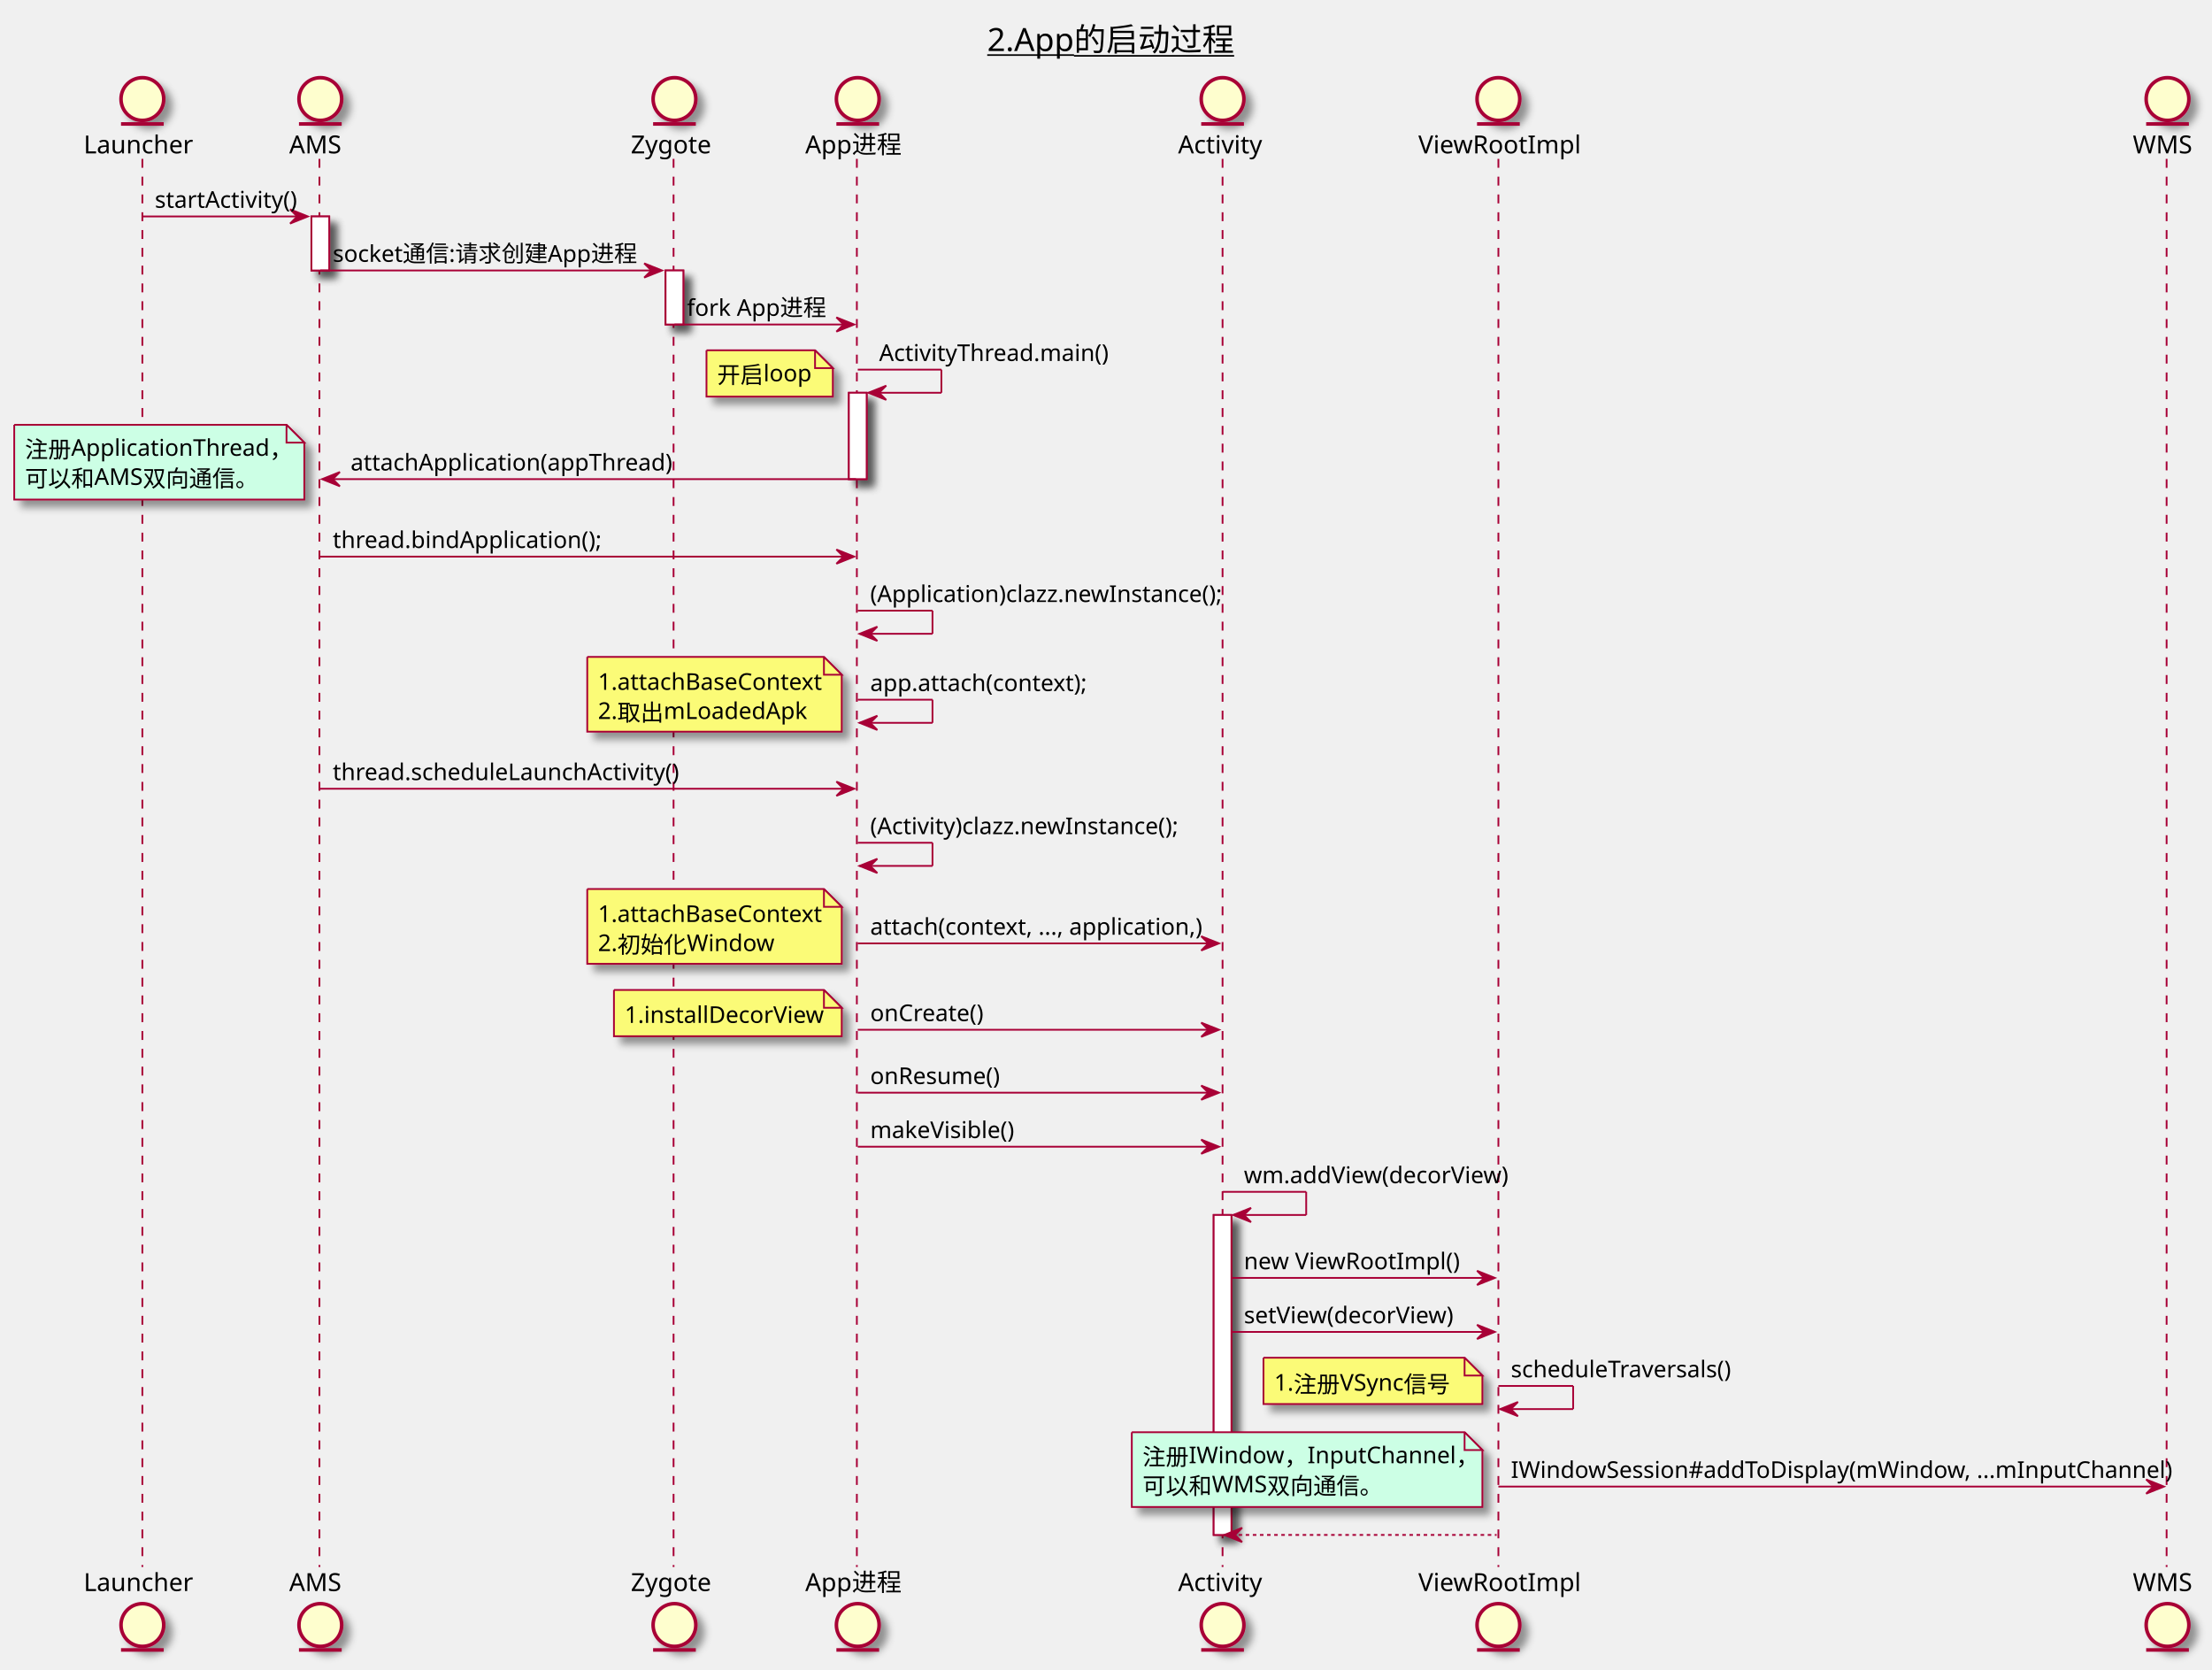
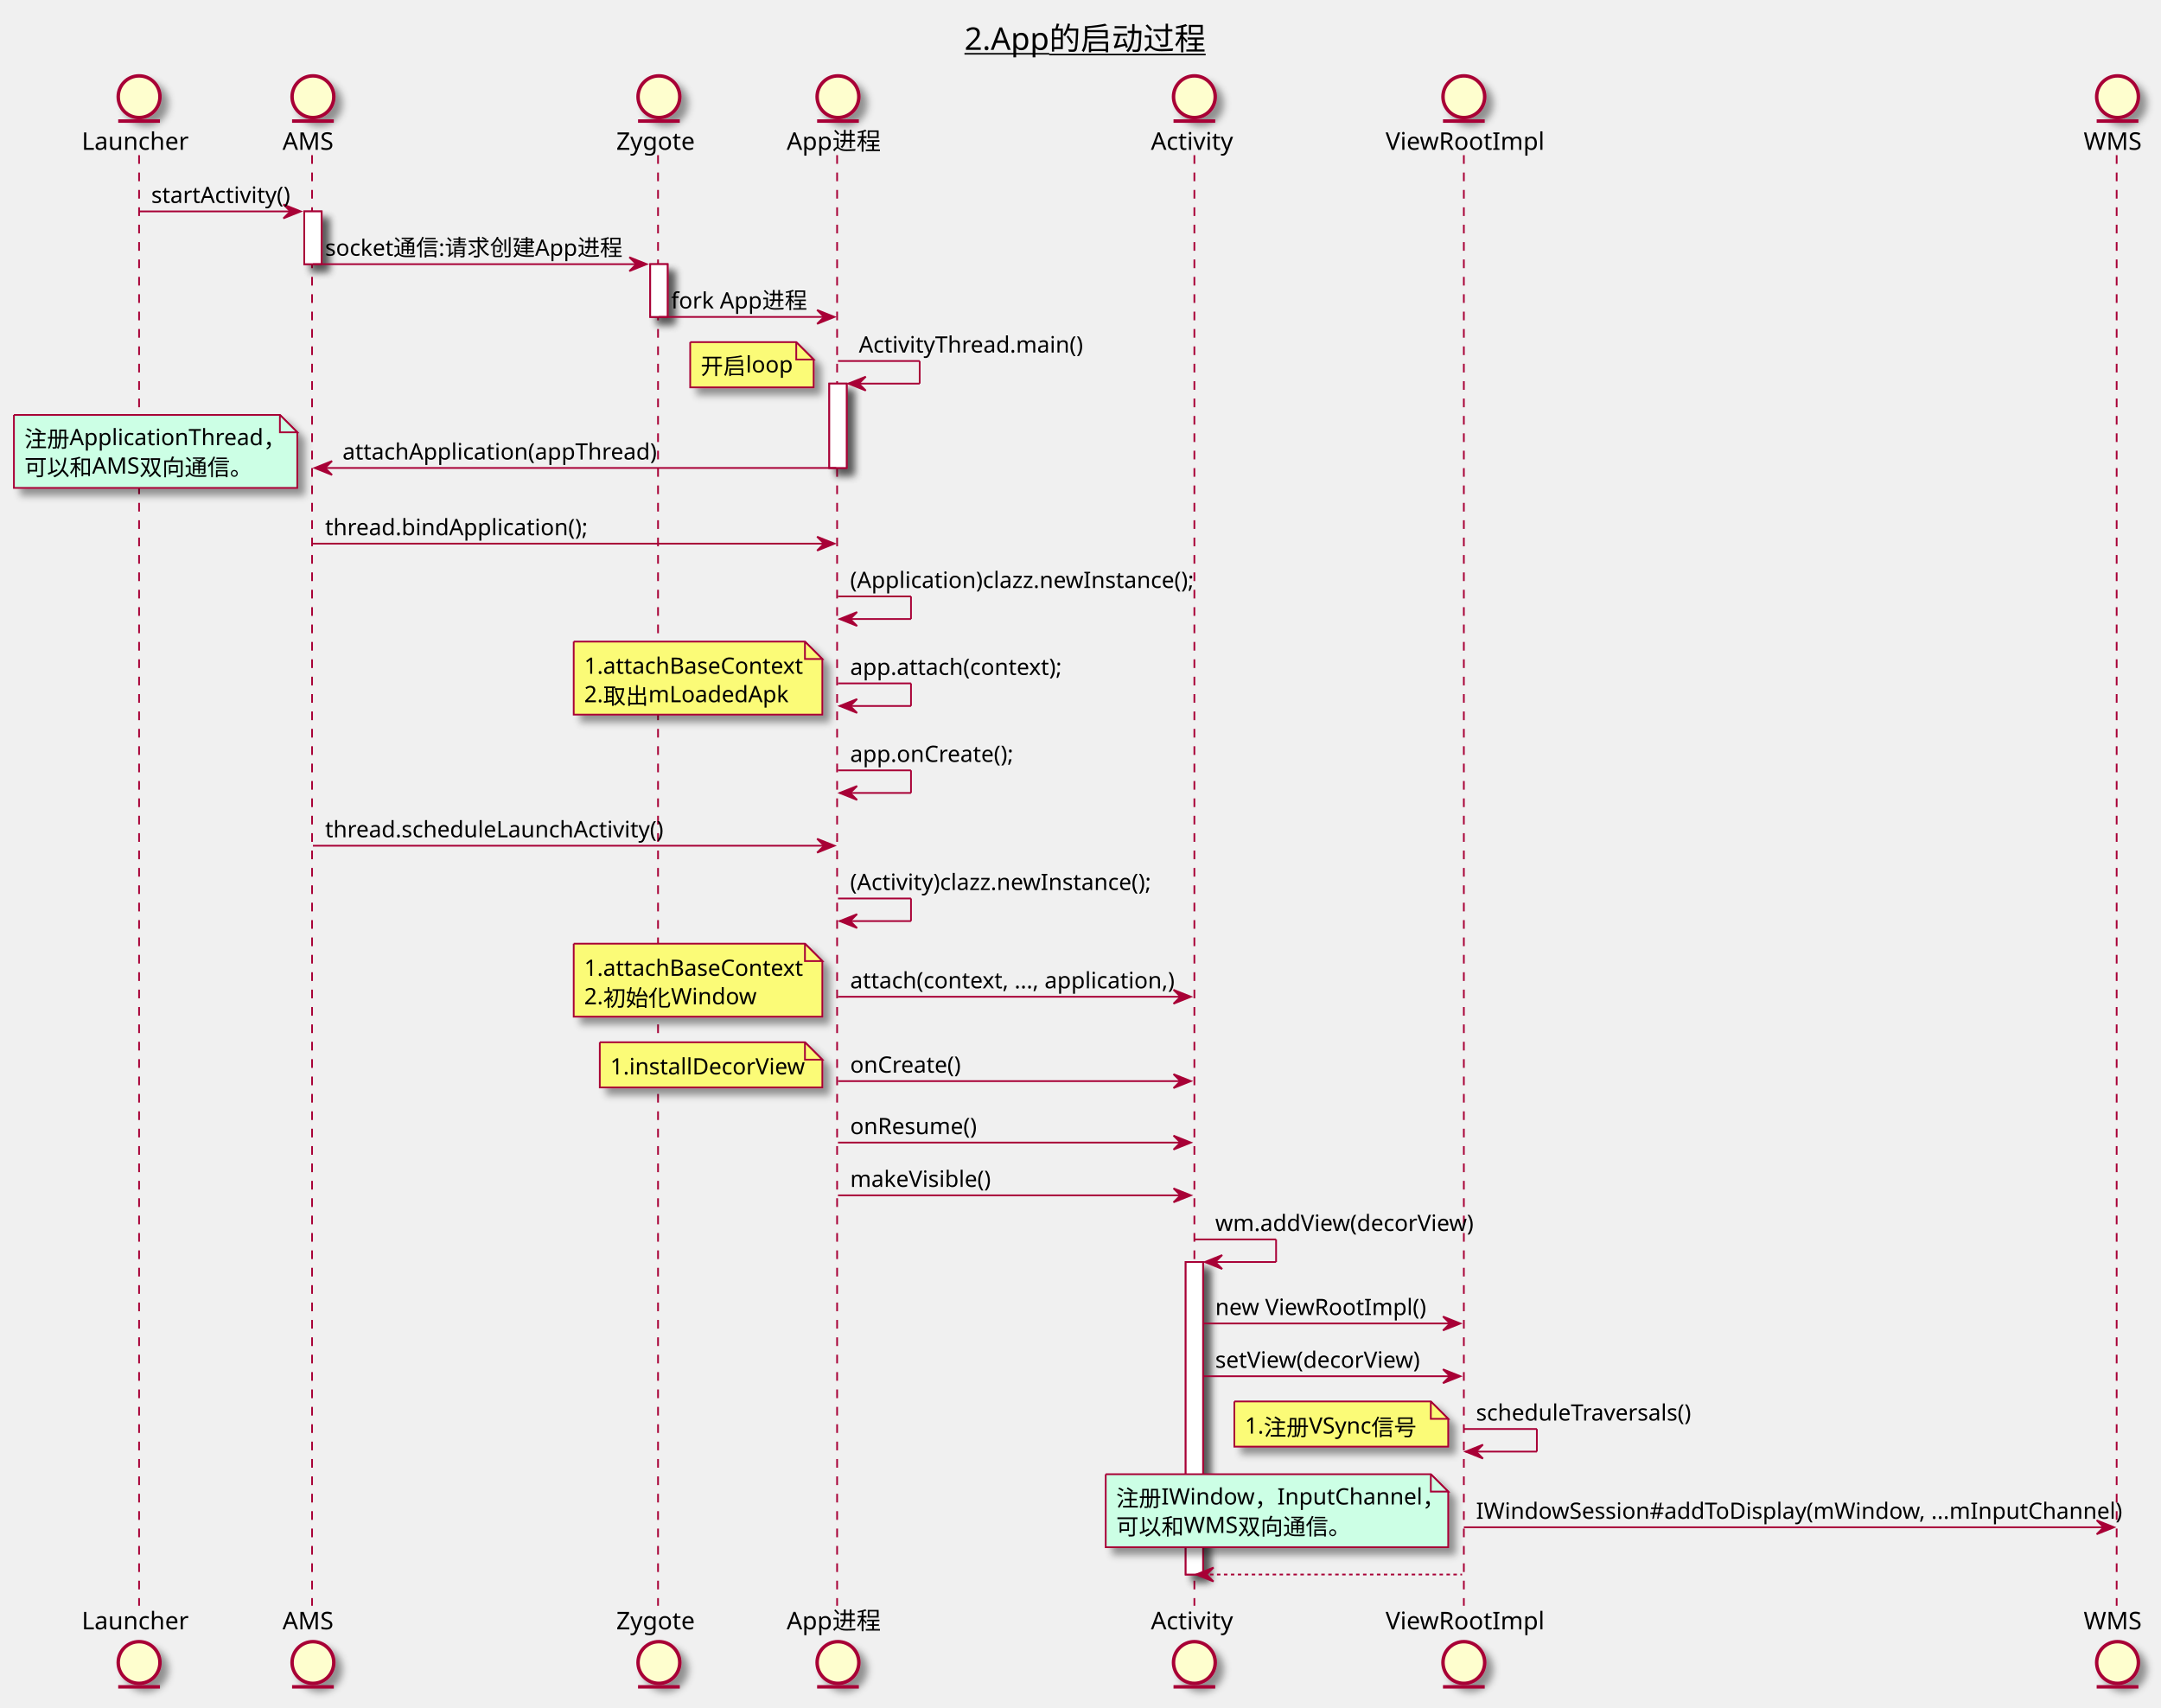
- <svg xmlns="http://www.w3.org/2000/svg" contentScriptType="application/ecmascript" contentStyleType="text/css" height="938px" preserveAspectRatio="none" style="width:1243px;height:938px;" version="1.1" viewBox="0 0 1243 938" width="1243px" zoomAndPan="magnify">
+ <svg xmlns="http://www.w3.org/2000/svg" contentScriptType="application/ecmascript" contentStyleType="text/css" height="982px" preserveAspectRatio="none" style="width:1243px;height:982px;" version="1.1" viewBox="0 0 1243 982" width="1243px" zoomAndPan="magnify">
  <defs>
-     <filter height="300%" id="fqwjydoo9mb4u" width="300%" x="-1" y="-1">
+     <filter height="300%" id="f119b4dgi6oihi" width="300%" x="-1" y="-1">
      <feGaussianBlur result="blurOut" stdDeviation="2.0" />
      <feColorMatrix in="blurOut" result="blurOut2" type="matrix" values="0 0 0 0 0 0 0 0 0 0 0 0 0 0 0 0 0 0 .4 0" />
      <feOffset dx="4.0" dy="4.0" in="blurOut2" result="blurOut3" />
      <feBlend in="SourceGraphic" in2="blurOut3" mode="normal" />
    </filter>
  </defs>
  <g>
    <text fill="#000000" font-family="sans-serif" font-size="18" lengthAdjust="spacingAndGlyphs" text-decoration="underline" textLength="136" x="554.75" y="28.686">2.App的启动过程</text>
-     <rect fill="#FFFFFF" filter="url(#fqwjydoo9mb4u)" height="30.352" style="stroke: #A80036; stroke-width: 1.0;" width="10" x="175" y="121.602" />
-     <rect fill="#FFFFFF" filter="url(#fqwjydoo9mb4u)" height="30.352" style="stroke: #A80036; stroke-width: 1.0;" width="10" x="374" y="151.953" />
-     <rect fill="#FFFFFF" filter="url(#fqwjydoo9mb4u)" height="48.527" style="stroke: #A80036; stroke-width: 1.0;" width="10" x="477" y="220.656" />
-     <rect fill="#FFFFFF" filter="url(#fqwjydoo9mb4u)" height="179.758" style="stroke: #A80036; stroke-width: 1.0;" width="10" x="682" y="682.578" />
-     <line style="stroke: #A80036; stroke-width: 1.0; stroke-dasharray: 5.0,5.0;" x1="80" x2="80" y1="89.25" y2="880.336" />
-     <line style="stroke: #A80036; stroke-width: 1.0; stroke-dasharray: 5.0,5.0;" x1="179.5" x2="179.5" y1="89.25" y2="880.336" />
-     <line style="stroke: #A80036; stroke-width: 1.0; stroke-dasharray: 5.0,5.0;" x1="378.5" x2="378.5" y1="89.25" y2="880.336" />
-     <line style="stroke: #A80036; stroke-width: 1.0; stroke-dasharray: 5.0,5.0;" x1="481.5" x2="481.5" y1="89.25" y2="880.336" />
-     <line style="stroke: #A80036; stroke-width: 1.0; stroke-dasharray: 5.0,5.0;" x1="687" x2="687" y1="89.25" y2="880.336" />
-     <line style="stroke: #A80036; stroke-width: 1.0; stroke-dasharray: 5.0,5.0;" x1="842" x2="842" y1="89.25" y2="880.336" />
-     <line style="stroke: #A80036; stroke-width: 1.0; stroke-dasharray: 5.0,5.0;" x1="1217.5" x2="1217.5" y1="89.25" y2="880.336" />
+     <rect fill="#FFFFFF" filter="url(#f119b4dgi6oihi)" height="30.352" style="stroke: #A80036; stroke-width: 1.0;" width="10" x="175" y="121.602" />
+     <rect fill="#FFFFFF" filter="url(#f119b4dgi6oihi)" height="30.352" style="stroke: #A80036; stroke-width: 1.0;" width="10" x="374" y="151.953" />
+     <rect fill="#FFFFFF" filter="url(#f119b4dgi6oihi)" height="48.527" style="stroke: #A80036; stroke-width: 1.0;" width="10" x="477" y="220.656" />
+     <rect fill="#FFFFFF" filter="url(#f119b4dgi6oihi)" height="179.758" style="stroke: #A80036; stroke-width: 1.0;" width="10" x="682" y="725.93" />
+     <line style="stroke: #A80036; stroke-width: 1.0; stroke-dasharray: 5.0,5.0;" x1="80" x2="80" y1="89.25" y2="923.688" />
+     <line style="stroke: #A80036; stroke-width: 1.0; stroke-dasharray: 5.0,5.0;" x1="179.5" x2="179.5" y1="89.25" y2="923.688" />
+     <line style="stroke: #A80036; stroke-width: 1.0; stroke-dasharray: 5.0,5.0;" x1="378.5" x2="378.5" y1="89.25" y2="923.688" />
+     <line style="stroke: #A80036; stroke-width: 1.0; stroke-dasharray: 5.0,5.0;" x1="481.5" x2="481.5" y1="89.25" y2="923.688" />
+     <line style="stroke: #A80036; stroke-width: 1.0; stroke-dasharray: 5.0,5.0;" x1="687" x2="687" y1="89.25" y2="923.688" />
+     <line style="stroke: #A80036; stroke-width: 1.0; stroke-dasharray: 5.0,5.0;" x1="842" x2="842" y1="89.25" y2="923.688" />
+     <line style="stroke: #A80036; stroke-width: 1.0; stroke-dasharray: 5.0,5.0;" x1="1217.5" x2="1217.5" y1="89.25" y2="923.688" />
    <text fill="#000000" font-family="sans-serif" font-size="14" lengthAdjust="spacingAndGlyphs" textLength="60" x="47" y="86.174">Launcher</text>
-     <ellipse cx="80" cy="55.641" fill="#FEFECE" filter="url(#fqwjydoo9mb4u)" rx="12" ry="12" style="stroke: #A80036; stroke-width: 2.0;" />
+     <ellipse cx="80" cy="55.641" fill="#FEFECE" filter="url(#f119b4dgi6oihi)" rx="12" ry="12" style="stroke: #A80036; stroke-width: 2.0;" />
    <line style="stroke: #A80036; stroke-width: 2.0;" x1="68" x2="92" y1="69.641" y2="69.641" />
-     <text fill="#000000" font-family="sans-serif" font-size="14" lengthAdjust="spacingAndGlyphs" textLength="60" x="47" y="893.869">Launcher</text>
-     <ellipse cx="80" cy="912.945" fill="#FEFECE" filter="url(#fqwjydoo9mb4u)" rx="12" ry="12" style="stroke: #A80036; stroke-width: 2.0;" />
-     <line style="stroke: #A80036; stroke-width: 2.0;" x1="68" x2="92" y1="926.945" y2="926.945" />
+     <text fill="#000000" font-family="sans-serif" font-size="14" lengthAdjust="spacingAndGlyphs" textLength="60" x="47" y="937.221">Launcher</text>
+     <ellipse cx="80" cy="956.297" fill="#FEFECE" filter="url(#f119b4dgi6oihi)" rx="12" ry="12" style="stroke: #A80036; stroke-width: 2.0;" />
+     <line style="stroke: #A80036; stroke-width: 2.0;" x1="68" x2="92" y1="970.297" y2="970.297" />
    <text fill="#000000" font-family="sans-serif" font-size="14" lengthAdjust="spacingAndGlyphs" textLength="29" x="162.5" y="86.174">AMS</text>
-     <ellipse cx="180" cy="55.641" fill="#FEFECE" filter="url(#fqwjydoo9mb4u)" rx="12" ry="12" style="stroke: #A80036; stroke-width: 2.0;" />
+     <ellipse cx="180" cy="55.641" fill="#FEFECE" filter="url(#f119b4dgi6oihi)" rx="12" ry="12" style="stroke: #A80036; stroke-width: 2.0;" />
    <line style="stroke: #A80036; stroke-width: 2.0;" x1="168" x2="192" y1="69.641" y2="69.641" />
-     <text fill="#000000" font-family="sans-serif" font-size="14" lengthAdjust="spacingAndGlyphs" textLength="29" x="162.5" y="893.869">AMS</text>
-     <ellipse cx="180" cy="912.945" fill="#FEFECE" filter="url(#fqwjydoo9mb4u)" rx="12" ry="12" style="stroke: #A80036; stroke-width: 2.0;" />
-     <line style="stroke: #A80036; stroke-width: 2.0;" x1="168" x2="192" y1="926.945" y2="926.945" />
+     <text fill="#000000" font-family="sans-serif" font-size="14" lengthAdjust="spacingAndGlyphs" textLength="29" x="162.5" y="937.221">AMS</text>
+     <ellipse cx="180" cy="956.297" fill="#FEFECE" filter="url(#f119b4dgi6oihi)" rx="12" ry="12" style="stroke: #A80036; stroke-width: 2.0;" />
+     <line style="stroke: #A80036; stroke-width: 2.0;" x1="168" x2="192" y1="970.297" y2="970.297" />
    <text fill="#000000" font-family="sans-serif" font-size="14" lengthAdjust="spacingAndGlyphs" textLength="43" x="354.5" y="86.174">Zygote</text>
-     <ellipse cx="379" cy="55.641" fill="#FEFECE" filter="url(#fqwjydoo9mb4u)" rx="12" ry="12" style="stroke: #A80036; stroke-width: 2.0;" />
+     <ellipse cx="379" cy="55.641" fill="#FEFECE" filter="url(#f119b4dgi6oihi)" rx="12" ry="12" style="stroke: #A80036; stroke-width: 2.0;" />
    <line style="stroke: #A80036; stroke-width: 2.0;" x1="367" x2="391" y1="69.641" y2="69.641" />
-     <text fill="#000000" font-family="sans-serif" font-size="14" lengthAdjust="spacingAndGlyphs" textLength="43" x="354.5" y="893.869">Zygote</text>
-     <ellipse cx="379" cy="912.945" fill="#FEFECE" filter="url(#fqwjydoo9mb4u)" rx="12" ry="12" style="stroke: #A80036; stroke-width: 2.0;" />
-     <line style="stroke: #A80036; stroke-width: 2.0;" x1="367" x2="391" y1="926.945" y2="926.945" />
+     <text fill="#000000" font-family="sans-serif" font-size="14" lengthAdjust="spacingAndGlyphs" textLength="43" x="354.5" y="937.221">Zygote</text>
+     <ellipse cx="379" cy="956.297" fill="#FEFECE" filter="url(#f119b4dgi6oihi)" rx="12" ry="12" style="stroke: #A80036; stroke-width: 2.0;" />
+     <line style="stroke: #A80036; stroke-width: 2.0;" x1="367" x2="391" y1="970.297" y2="970.297" />
    <text fill="#000000" font-family="sans-serif" font-size="14" lengthAdjust="spacingAndGlyphs" textLength="53" x="452.5" y="86.174">App进程</text>
-     <ellipse cx="482" cy="55.641" fill="#FEFECE" filter="url(#fqwjydoo9mb4u)" rx="12" ry="12" style="stroke: #A80036; stroke-width: 2.0;" />
+     <ellipse cx="482" cy="55.641" fill="#FEFECE" filter="url(#f119b4dgi6oihi)" rx="12" ry="12" style="stroke: #A80036; stroke-width: 2.0;" />
    <line style="stroke: #A80036; stroke-width: 2.0;" x1="470" x2="494" y1="69.641" y2="69.641" />
-     <text fill="#000000" font-family="sans-serif" font-size="14" lengthAdjust="spacingAndGlyphs" textLength="53" x="452.5" y="893.869">App进程</text>
-     <ellipse cx="482" cy="912.945" fill="#FEFECE" filter="url(#fqwjydoo9mb4u)" rx="12" ry="12" style="stroke: #A80036; stroke-width: 2.0;" />
-     <line style="stroke: #A80036; stroke-width: 2.0;" x1="470" x2="494" y1="926.945" y2="926.945" />
+     <text fill="#000000" font-family="sans-serif" font-size="14" lengthAdjust="spacingAndGlyphs" textLength="53" x="452.5" y="937.221">App进程</text>
+     <ellipse cx="482" cy="956.297" fill="#FEFECE" filter="url(#f119b4dgi6oihi)" rx="12" ry="12" style="stroke: #A80036; stroke-width: 2.0;" />
+     <line style="stroke: #A80036; stroke-width: 2.0;" x1="470" x2="494" y1="970.297" y2="970.297" />
    <text fill="#000000" font-family="sans-serif" font-size="14" lengthAdjust="spacingAndGlyphs" textLength="44" x="662" y="86.174">Activity</text>
-     <ellipse cx="687" cy="55.641" fill="#FEFECE" filter="url(#fqwjydoo9mb4u)" rx="12" ry="12" style="stroke: #A80036; stroke-width: 2.0;" />
+     <ellipse cx="687" cy="55.641" fill="#FEFECE" filter="url(#f119b4dgi6oihi)" rx="12" ry="12" style="stroke: #A80036; stroke-width: 2.0;" />
    <line style="stroke: #A80036; stroke-width: 2.0;" x1="675" x2="699" y1="69.641" y2="69.641" />
-     <text fill="#000000" font-family="sans-serif" font-size="14" lengthAdjust="spacingAndGlyphs" textLength="44" x="662" y="893.869">Activity</text>
-     <ellipse cx="687" cy="912.945" fill="#FEFECE" filter="url(#fqwjydoo9mb4u)" rx="12" ry="12" style="stroke: #A80036; stroke-width: 2.0;" />
-     <line style="stroke: #A80036; stroke-width: 2.0;" x1="675" x2="699" y1="926.945" y2="926.945" />
+     <text fill="#000000" font-family="sans-serif" font-size="14" lengthAdjust="spacingAndGlyphs" textLength="44" x="662" y="937.221">Activity</text>
+     <ellipse cx="687" cy="956.297" fill="#FEFECE" filter="url(#f119b4dgi6oihi)" rx="12" ry="12" style="stroke: #A80036; stroke-width: 2.0;" />
+     <line style="stroke: #A80036; stroke-width: 2.0;" x1="675" x2="699" y1="970.297" y2="970.297" />
    <text fill="#000000" font-family="sans-serif" font-size="14" lengthAdjust="spacingAndGlyphs" textLength="84" x="797" y="86.174">ViewRootImpl</text>
-     <ellipse cx="842" cy="55.641" fill="#FEFECE" filter="url(#fqwjydoo9mb4u)" rx="12" ry="12" style="stroke: #A80036; stroke-width: 2.0;" />
+     <ellipse cx="842" cy="55.641" fill="#FEFECE" filter="url(#f119b4dgi6oihi)" rx="12" ry="12" style="stroke: #A80036; stroke-width: 2.0;" />
    <line style="stroke: #A80036; stroke-width: 2.0;" x1="830" x2="854" y1="69.641" y2="69.641" />
-     <text fill="#000000" font-family="sans-serif" font-size="14" lengthAdjust="spacingAndGlyphs" textLength="84" x="797" y="893.869">ViewRootImpl</text>
-     <ellipse cx="842" cy="912.945" fill="#FEFECE" filter="url(#fqwjydoo9mb4u)" rx="12" ry="12" style="stroke: #A80036; stroke-width: 2.0;" />
-     <line style="stroke: #A80036; stroke-width: 2.0;" x1="830" x2="854" y1="926.945" y2="926.945" />
+     <text fill="#000000" font-family="sans-serif" font-size="14" lengthAdjust="spacingAndGlyphs" textLength="84" x="797" y="937.221">ViewRootImpl</text>
+     <ellipse cx="842" cy="956.297" fill="#FEFECE" filter="url(#f119b4dgi6oihi)" rx="12" ry="12" style="stroke: #A80036; stroke-width: 2.0;" />
+     <line style="stroke: #A80036; stroke-width: 2.0;" x1="830" x2="854" y1="970.297" y2="970.297" />
    <text fill="#000000" font-family="sans-serif" font-size="14" lengthAdjust="spacingAndGlyphs" textLength="33" x="1198.5" y="86.174">WMS</text>
-     <ellipse cx="1218" cy="55.641" fill="#FEFECE" filter="url(#fqwjydoo9mb4u)" rx="12" ry="12" style="stroke: #A80036; stroke-width: 2.0;" />
+     <ellipse cx="1218" cy="55.641" fill="#FEFECE" filter="url(#f119b4dgi6oihi)" rx="12" ry="12" style="stroke: #A80036; stroke-width: 2.0;" />
    <line style="stroke: #A80036; stroke-width: 2.0;" x1="1206" x2="1230" y1="69.641" y2="69.641" />
-     <text fill="#000000" font-family="sans-serif" font-size="14" lengthAdjust="spacingAndGlyphs" textLength="33" x="1198.5" y="893.869">WMS</text>
-     <ellipse cx="1218" cy="912.945" fill="#FEFECE" filter="url(#fqwjydoo9mb4u)" rx="12" ry="12" style="stroke: #A80036; stroke-width: 2.0;" />
-     <line style="stroke: #A80036; stroke-width: 2.0;" x1="1206" x2="1230" y1="926.945" y2="926.945" />
-     <rect fill="#FFFFFF" filter="url(#fqwjydoo9mb4u)" height="30.352" style="stroke: #A80036; stroke-width: 1.0;" width="10" x="175" y="121.602" />
-     <rect fill="#FFFFFF" filter="url(#fqwjydoo9mb4u)" height="30.352" style="stroke: #A80036; stroke-width: 1.0;" width="10" x="374" y="151.953" />
-     <rect fill="#FFFFFF" filter="url(#fqwjydoo9mb4u)" height="48.527" style="stroke: #A80036; stroke-width: 1.0;" width="10" x="477" y="220.656" />
-     <rect fill="#FFFFFF" filter="url(#fqwjydoo9mb4u)" height="179.758" style="stroke: #A80036; stroke-width: 1.0;" width="10" x="682" y="682.578" />
+     <text fill="#000000" font-family="sans-serif" font-size="14" lengthAdjust="spacingAndGlyphs" textLength="33" x="1198.5" y="937.221">WMS</text>
+     <ellipse cx="1218" cy="956.297" fill="#FEFECE" filter="url(#f119b4dgi6oihi)" rx="12" ry="12" style="stroke: #A80036; stroke-width: 2.0;" />
+     <line style="stroke: #A80036; stroke-width: 2.0;" x1="1206" x2="1230" y1="970.297" y2="970.297" />
+     <rect fill="#FFFFFF" filter="url(#f119b4dgi6oihi)" height="30.352" style="stroke: #A80036; stroke-width: 1.0;" width="10" x="175" y="121.602" />
+     <rect fill="#FFFFFF" filter="url(#f119b4dgi6oihi)" height="30.352" style="stroke: #A80036; stroke-width: 1.0;" width="10" x="374" y="151.953" />
+     <rect fill="#FFFFFF" filter="url(#f119b4dgi6oihi)" height="48.527" style="stroke: #A80036; stroke-width: 1.0;" width="10" x="477" y="220.656" />
+     <rect fill="#FFFFFF" filter="url(#f119b4dgi6oihi)" height="179.758" style="stroke: #A80036; stroke-width: 1.0;" width="10" x="682" y="725.93" />
    <polygon fill="#A80036" points="163,117.602,173,121.602,163,125.602,167,121.602" style="stroke: #A80036; stroke-width: 1.0;" />
    <line style="stroke: #A80036; stroke-width: 1.0;" x1="80" x2="169" y1="121.602" y2="121.602" />
    <text fill="#000000" font-family="sans-serif" font-size="13" lengthAdjust="spacingAndGlyphs" textLength="76" x="87" y="116.745">startActivity()</text>
    <polygon fill="#A80036" points="362,147.953,372,151.953,362,155.953,366,151.953" style="stroke: #A80036; stroke-width: 1.0;" />
    <line style="stroke: #A80036; stroke-width: 1.0;" x1="180" x2="368" y1="151.953" y2="151.953" />
    <text fill="#000000" font-family="sans-serif" font-size="13" lengthAdjust="spacingAndGlyphs" textLength="170" x="187" y="147.097">socket通信:请求创建App进程</text>
    <polygon fill="#A80036" points="470,178.305,480,182.305,470,186.305,474,182.305" style="stroke: #A80036; stroke-width: 1.0;" />
    <line style="stroke: #A80036; stroke-width: 1.0;" x1="379" x2="476" y1="182.305" y2="182.305" />
    <text fill="#000000" font-family="sans-serif" font-size="13" lengthAdjust="spacingAndGlyphs" textLength="74" x="386" y="177.448">fork App进程</text>
    <line style="stroke: #A80036; stroke-width: 1.0;" x1="482" x2="529" y1="207.656" y2="207.656" />
    <line style="stroke: #A80036; stroke-width: 1.0;" x1="529" x2="529" y1="207.656" y2="220.656" />
    <line style="stroke: #A80036; stroke-width: 1.0;" x1="488" x2="529" y1="220.656" y2="220.656" />
    <polygon fill="#A80036" points="498,216.656,488,220.656,498,224.656,494,220.656" style="stroke: #A80036; stroke-width: 1.0;" />
    <text fill="#000000" font-family="sans-serif" font-size="13" lengthAdjust="spacingAndGlyphs" textLength="121" x="494" y="202.8">ActivityThread.main()</text>
-     <path d="M397,196.805 L397,222.805 L468,222.805 L468,206.805 L458,196.805 L397,196.805 " fill="#FBFB77" filter="url(#fqwjydoo9mb4u)" style="stroke: #A80036; stroke-width: 1.0;" />
+     <path d="M397,196.805 L397,222.805 L468,222.805 L468,206.805 L458,196.805 L397,196.805 " fill="#FBFB77" filter="url(#f119b4dgi6oihi)" style="stroke: #A80036; stroke-width: 1.0;" />
    <path d="M458,196.805 L458,206.805 L468,206.805 L458,196.805 " fill="#FBFB77" style="stroke: #A80036; stroke-width: 1.0;" />
    <text fill="#000000" font-family="sans-serif" font-size="13" lengthAdjust="spacingAndGlyphs" textLength="50" x="403" y="215.3">开启loop</text>
    <polygon fill="#A80036" points="191,265.184,181,269.184,191,273.184,187,269.184" style="stroke: #A80036; stroke-width: 1.0;" />
    <line style="stroke: #A80036; stroke-width: 1.0;" x1="185" x2="481" y1="269.184" y2="269.184" />
    <text fill="#000000" font-family="sans-serif" font-size="13" lengthAdjust="spacingAndGlyphs" textLength="168" x="197" y="264.327">attachApplication(appThread)</text>
-     <path d="M8,238.656 L8,280.656 L171,280.656 L171,248.656 L161,238.656 L8,238.656 " fill="#CCFFE5" filter="url(#fqwjydoo9mb4u)" style="stroke: #A80036; stroke-width: 1.0;" />
+     <path d="M8,238.656 L8,280.656 L171,280.656 L171,248.656 L161,238.656 L8,238.656 " fill="#CCFFE5" filter="url(#f119b4dgi6oihi)" style="stroke: #A80036; stroke-width: 1.0;" />
    <path d="M161,238.656 L161,248.656 L171,248.656 L161,238.656 " fill="#CCFFE5" style="stroke: #A80036; stroke-width: 1.0;" />
    <text fill="#000000" font-family="sans-serif" font-size="13" lengthAdjust="spacingAndGlyphs" textLength="142" x="14" y="257.151">注册ApplicationThread，</text>
    <text fill="#000000" font-family="sans-serif" font-size="13" lengthAdjust="spacingAndGlyphs" textLength="133" x="14" y="273.503">可以和AMS双向通信。</text>
    <polygon fill="#A80036" points="470,308.711,480,312.711,470,316.711,474,312.711" style="stroke: #A80036; stroke-width: 1.0;" />
    <line style="stroke: #A80036; stroke-width: 1.0;" x1="180" x2="476" y1="312.711" y2="312.711" />
    <text fill="#000000" font-family="sans-serif" font-size="13" lengthAdjust="spacingAndGlyphs" textLength="140" x="187" y="307.854">thread.bindApplication();</text>
    <line style="stroke: #A80036; stroke-width: 1.0;" x1="482" x2="524" y1="343.062" y2="343.062" />
    <line style="stroke: #A80036; stroke-width: 1.0;" x1="524" x2="524" y1="343.062" y2="356.062" />
    <line style="stroke: #A80036; stroke-width: 1.0;" x1="483" x2="524" y1="356.062" y2="356.062" />
    <polygon fill="#A80036" points="493,352.062,483,356.062,493,360.062,489,356.062" style="stroke: #A80036; stroke-width: 1.0;" />
    <text fill="#000000" font-family="sans-serif" font-size="13" lengthAdjust="spacingAndGlyphs" textLength="191" x="489" y="338.206">(Application)clazz.newInstance();</text>
    <line style="stroke: #A80036; stroke-width: 1.0;" x1="482" x2="524" y1="393.09" y2="393.09" />
    <line style="stroke: #A80036; stroke-width: 1.0;" x1="524" x2="524" y1="393.09" y2="406.09" />
    <line style="stroke: #A80036; stroke-width: 1.0;" x1="483" x2="524" y1="406.09" y2="406.09" />
    <polygon fill="#A80036" points="493,402.09,483,406.09,493,410.09,489,406.09" style="stroke: #A80036; stroke-width: 1.0;" />
    <text fill="#000000" font-family="sans-serif" font-size="13" lengthAdjust="spacingAndGlyphs" textLength="116" x="489" y="388.233">app.attach(context);</text>
-     <path d="M330,369.062 L330,411.062 L473,411.062 L473,379.062 L463,369.062 L330,369.062 " fill="#FBFB77" filter="url(#fqwjydoo9mb4u)" style="stroke: #A80036; stroke-width: 1.0;" />
+     <path d="M330,369.062 L330,411.062 L473,411.062 L473,379.062 L463,369.062 L330,369.062 " fill="#FBFB77" filter="url(#f119b4dgi6oihi)" style="stroke: #A80036; stroke-width: 1.0;" />
    <path d="M463,369.062 L463,379.062 L473,379.062 L463,369.062 " fill="#FBFB77" style="stroke: #A80036; stroke-width: 1.0;" />
    <text fill="#000000" font-family="sans-serif" font-size="13" lengthAdjust="spacingAndGlyphs" textLength="122" x="336" y="387.558">1.attachBaseContext</text>
    <text fill="#000000" font-family="sans-serif" font-size="13" lengthAdjust="spacingAndGlyphs" textLength="113" x="336" y="403.909">2.取出mLoadedApk</text>
-     <polygon fill="#A80036" points="470,439.117,480,443.117,470,447.117,474,443.117" style="stroke: #A80036; stroke-width: 1.0;" />
-     <line style="stroke: #A80036; stroke-width: 1.0;" x1="180" x2="476" y1="443.117" y2="443.117" />
-     <text fill="#000000" font-family="sans-serif" font-size="13" lengthAdjust="spacingAndGlyphs" textLength="184" x="187" y="438.261">thread.scheduleLaunchActivity()</text>
-     <line style="stroke: #A80036; stroke-width: 1.0;" x1="482" x2="524" y1="473.469" y2="473.469" />
-     <line style="stroke: #A80036; stroke-width: 1.0;" x1="524" x2="524" y1="473.469" y2="486.469" />
-     <line style="stroke: #A80036; stroke-width: 1.0;" x1="483" x2="524" y1="486.469" y2="486.469" />
-     <polygon fill="#A80036" points="493,482.469,483,486.469,493,490.469,489,486.469" style="stroke: #A80036; stroke-width: 1.0;" />
-     <text fill="#000000" font-family="sans-serif" font-size="13" lengthAdjust="spacingAndGlyphs" textLength="169" x="489" y="468.612">(Activity)clazz.newInstance();</text>
-     <polygon fill="#A80036" points="675,525.996,685,529.996,675,533.996,679,529.996" style="stroke: #A80036; stroke-width: 1.0;" />
-     <line style="stroke: #A80036; stroke-width: 1.0;" x1="482" x2="681" y1="529.996" y2="529.996" />
-     <text fill="#000000" font-family="sans-serif" font-size="13" lengthAdjust="spacingAndGlyphs" textLength="181" x="489" y="525.14">attach(context, ..., application,)</text>
-     <path d="M330,499.469 L330,541.469 L473,541.469 L473,509.469 L463,499.469 L330,499.469 " fill="#FBFB77" filter="url(#fqwjydoo9mb4u)" style="stroke: #A80036; stroke-width: 1.0;" />
-     <path d="M463,499.469 L463,509.469 L473,509.469 L463,499.469 " fill="#FBFB77" style="stroke: #A80036; stroke-width: 1.0;" />
-     <text fill="#000000" font-family="sans-serif" font-size="13" lengthAdjust="spacingAndGlyphs" textLength="122" x="336" y="517.964">1.attachBaseContext</text>
-     <text fill="#000000" font-family="sans-serif" font-size="13" lengthAdjust="spacingAndGlyphs" textLength="96" x="336" y="534.315">2.初始化Window</text>
-     <polygon fill="#A80036" points="675,574.523,685,578.523,675,582.523,679,578.523" style="stroke: #A80036; stroke-width: 1.0;" />
-     <line style="stroke: #A80036; stroke-width: 1.0;" x1="482" x2="681" y1="578.523" y2="578.523" />
-     <text fill="#000000" font-family="sans-serif" font-size="13" lengthAdjust="spacingAndGlyphs" textLength="60" x="489" y="573.667">onCreate()</text>
-     <path d="M345,556.172 L345,582.172 L473,582.172 L473,566.172 L463,556.172 L345,556.172 " fill="#FBFB77" filter="url(#fqwjydoo9mb4u)" style="stroke: #A80036; stroke-width: 1.0;" />
-     <path d="M463,556.172 L463,566.172 L473,566.172 L463,556.172 " fill="#FBFB77" style="stroke: #A80036; stroke-width: 1.0;" />
-     <text fill="#000000" font-family="sans-serif" font-size="13" lengthAdjust="spacingAndGlyphs" textLength="107" x="351" y="574.667">1.installDecorView</text>
-     <polygon fill="#A80036" points="675,609.875,685,613.875,675,617.875,679,613.875" style="stroke: #A80036; stroke-width: 1.0;" />
-     <line style="stroke: #A80036; stroke-width: 1.0;" x1="482" x2="681" y1="613.875" y2="613.875" />
-     <text fill="#000000" font-family="sans-serif" font-size="13" lengthAdjust="spacingAndGlyphs" textLength="70" x="489" y="609.019">onResume()</text>
-     <polygon fill="#A80036" points="675,640.227,685,644.227,675,648.227,679,644.227" style="stroke: #A80036; stroke-width: 1.0;" />
-     <line style="stroke: #A80036; stroke-width: 1.0;" x1="482" x2="681" y1="644.227" y2="644.227" />
-     <text fill="#000000" font-family="sans-serif" font-size="13" lengthAdjust="spacingAndGlyphs" textLength="79" x="489" y="639.37">makeVisible()</text>
-     <line style="stroke: #A80036; stroke-width: 1.0;" x1="687" x2="734" y1="669.578" y2="669.578" />
-     <line style="stroke: #A80036; stroke-width: 1.0;" x1="734" x2="734" y1="669.578" y2="682.578" />
-     <line style="stroke: #A80036; stroke-width: 1.0;" x1="693" x2="734" y1="682.578" y2="682.578" />
-     <polygon fill="#A80036" points="703,678.578,693,682.578,703,686.578,699,682.578" style="stroke: #A80036; stroke-width: 1.0;" />
-     <text fill="#000000" font-family="sans-serif" font-size="13" lengthAdjust="spacingAndGlyphs" textLength="141" x="699" y="664.722">wm.addView(decorView)</text>
-     <polygon fill="#A80036" points="830,713.93,840,717.93,830,721.93,834,717.93" style="stroke: #A80036; stroke-width: 1.0;" />
-     <line style="stroke: #A80036; stroke-width: 1.0;" x1="692" x2="836" y1="717.93" y2="717.93" />
-     <text fill="#000000" font-family="sans-serif" font-size="13" lengthAdjust="spacingAndGlyphs" textLength="114" x="699" y="713.073">new ViewRootImpl()</text>
-     <polygon fill="#A80036" points="830,744.281,840,748.281,830,752.281,834,748.281" style="stroke: #A80036; stroke-width: 1.0;" />
-     <line style="stroke: #A80036; stroke-width: 1.0;" x1="692" x2="836" y1="748.281" y2="748.281" />
-     <text fill="#000000" font-family="sans-serif" font-size="13" lengthAdjust="spacingAndGlyphs" textLength="114" x="699" y="743.425">setView(decorView)</text>
-     <line style="stroke: #A80036; stroke-width: 1.0;" x1="842" x2="884" y1="778.633" y2="778.633" />
-     <line style="stroke: #A80036; stroke-width: 1.0;" x1="884" x2="884" y1="778.633" y2="791.633" />
-     <line style="stroke: #A80036; stroke-width: 1.0;" x1="843" x2="884" y1="791.633" y2="791.633" />
-     <polygon fill="#A80036" points="853,787.633,843,791.633,853,795.633,849,791.633" style="stroke: #A80036; stroke-width: 1.0;" />
-     <text fill="#000000" font-family="sans-serif" font-size="13" lengthAdjust="spacingAndGlyphs" textLength="118" x="849" y="773.776">scheduleTraversals()</text>
-     <path d="M710,762.781 L710,788.781 L833,788.781 L833,772.781 L823,762.781 L710,762.781 " fill="#FBFB77" filter="url(#fqwjydoo9mb4u)" style="stroke: #A80036; stroke-width: 1.0;" />
-     <path d="M823,762.781 L823,772.781 L833,772.781 L823,762.781 " fill="#FBFB77" style="stroke: #A80036; stroke-width: 1.0;" />
-     <text fill="#000000" font-family="sans-serif" font-size="13" lengthAdjust="spacingAndGlyphs" textLength="102" x="716" y="781.276">1.注册VSync信号</text>
-     <polygon fill="#A80036" points="1206,831.16,1216,835.16,1206,839.16,1210,835.16" style="stroke: #A80036; stroke-width: 1.0;" />
-     <line style="stroke: #A80036; stroke-width: 1.0;" x1="842" x2="1212" y1="835.16" y2="835.16" />
-     <text fill="#000000" font-family="sans-serif" font-size="13" lengthAdjust="spacingAndGlyphs" textLength="352" x="849" y="830.304">IWindowSession#addToDisplay(mWindow, ...mInputChannel)</text>
-     <path d="M636,804.633 L636,846.633 L833,846.633 L833,814.633 L823,804.633 L636,804.633 " fill="#CCFFE5" filter="url(#fqwjydoo9mb4u)" style="stroke: #A80036; stroke-width: 1.0;" />
-     <path d="M823,804.633 L823,814.633 L833,814.633 L823,804.633 " fill="#CCFFE5" style="stroke: #A80036; stroke-width: 1.0;" />
-     <text fill="#000000" font-family="sans-serif" font-size="13" lengthAdjust="spacingAndGlyphs" textLength="176" x="642" y="823.128">注册IWindow，InputChannel，</text>
-     <text fill="#000000" font-family="sans-serif" font-size="13" lengthAdjust="spacingAndGlyphs" textLength="137" x="642" y="839.48">可以和WMS双向通信。</text>
-     <polygon fill="#A80036" points="698,858.336,688,862.336,698,866.336,694,862.336" style="stroke: #A80036; stroke-width: 1.0;" />
-     <line style="stroke: #A80036; stroke-width: 1.0; stroke-dasharray: 2.0,2.0;" x1="692" x2="841" y1="862.336" y2="862.336" />
+     <line style="stroke: #A80036; stroke-width: 1.0;" x1="482" x2="524" y1="443.117" y2="443.117" />
+     <line style="stroke: #A80036; stroke-width: 1.0;" x1="524" x2="524" y1="443.117" y2="456.117" />
+     <line style="stroke: #A80036; stroke-width: 1.0;" x1="483" x2="524" y1="456.117" y2="456.117" />
+     <polygon fill="#A80036" points="493,452.117,483,456.117,493,460.117,489,456.117" style="stroke: #A80036; stroke-width: 1.0;" />
+     <text fill="#000000" font-family="sans-serif" font-size="13" lengthAdjust="spacingAndGlyphs" textLength="89" x="489" y="438.261">app.onCreate();</text>
+     <polygon fill="#A80036" points="470,482.469,480,486.469,470,490.469,474,486.469" style="stroke: #A80036; stroke-width: 1.0;" />
+     <line style="stroke: #A80036; stroke-width: 1.0;" x1="180" x2="476" y1="486.469" y2="486.469" />
+     <text fill="#000000" font-family="sans-serif" font-size="13" lengthAdjust="spacingAndGlyphs" textLength="184" x="187" y="481.612">thread.scheduleLaunchActivity()</text>
+     <line style="stroke: #A80036; stroke-width: 1.0;" x1="482" x2="524" y1="516.82" y2="516.82" />
+     <line style="stroke: #A80036; stroke-width: 1.0;" x1="524" x2="524" y1="516.82" y2="529.82" />
+     <line style="stroke: #A80036; stroke-width: 1.0;" x1="483" x2="524" y1="529.82" y2="529.82" />
+     <polygon fill="#A80036" points="493,525.82,483,529.82,493,533.82,489,529.82" style="stroke: #A80036; stroke-width: 1.0;" />
+     <text fill="#000000" font-family="sans-serif" font-size="13" lengthAdjust="spacingAndGlyphs" textLength="169" x="489" y="511.964">(Activity)clazz.newInstance();</text>
+     <polygon fill="#A80036" points="675,569.348,685,573.348,675,577.348,679,573.348" style="stroke: #A80036; stroke-width: 1.0;" />
+     <line style="stroke: #A80036; stroke-width: 1.0;" x1="482" x2="681" y1="573.348" y2="573.348" />
+     <text fill="#000000" font-family="sans-serif" font-size="13" lengthAdjust="spacingAndGlyphs" textLength="181" x="489" y="568.491">attach(context, ..., application,)</text>
+     <path d="M330,542.82 L330,584.82 L473,584.82 L473,552.82 L463,542.82 L330,542.82 " fill="#FBFB77" filter="url(#f119b4dgi6oihi)" style="stroke: #A80036; stroke-width: 1.0;" />
+     <path d="M463,542.82 L463,552.82 L473,552.82 L463,542.82 " fill="#FBFB77" style="stroke: #A80036; stroke-width: 1.0;" />
+     <text fill="#000000" font-family="sans-serif" font-size="13" lengthAdjust="spacingAndGlyphs" textLength="122" x="336" y="561.315">1.attachBaseContext</text>
+     <text fill="#000000" font-family="sans-serif" font-size="13" lengthAdjust="spacingAndGlyphs" textLength="96" x="336" y="577.667">2.初始化Window</text>
+     <polygon fill="#A80036" points="675,617.875,685,621.875,675,625.875,679,621.875" style="stroke: #A80036; stroke-width: 1.0;" />
+     <line style="stroke: #A80036; stroke-width: 1.0;" x1="482" x2="681" y1="621.875" y2="621.875" />
+     <text fill="#000000" font-family="sans-serif" font-size="13" lengthAdjust="spacingAndGlyphs" textLength="60" x="489" y="617.019">onCreate()</text>
+     <path d="M345,599.523 L345,625.523 L473,625.523 L473,609.523 L463,599.523 L345,599.523 " fill="#FBFB77" filter="url(#f119b4dgi6oihi)" style="stroke: #A80036; stroke-width: 1.0;" />
+     <path d="M463,599.523 L463,609.523 L473,609.523 L463,599.523 " fill="#FBFB77" style="stroke: #A80036; stroke-width: 1.0;" />
+     <text fill="#000000" font-family="sans-serif" font-size="13" lengthAdjust="spacingAndGlyphs" textLength="107" x="351" y="618.019">1.installDecorView</text>
+     <polygon fill="#A80036" points="675,653.227,685,657.227,675,661.227,679,657.227" style="stroke: #A80036; stroke-width: 1.0;" />
+     <line style="stroke: #A80036; stroke-width: 1.0;" x1="482" x2="681" y1="657.227" y2="657.227" />
+     <text fill="#000000" font-family="sans-serif" font-size="13" lengthAdjust="spacingAndGlyphs" textLength="70" x="489" y="652.37">onResume()</text>
+     <polygon fill="#A80036" points="675,683.578,685,687.578,675,691.578,679,687.578" style="stroke: #A80036; stroke-width: 1.0;" />
+     <line style="stroke: #A80036; stroke-width: 1.0;" x1="482" x2="681" y1="687.578" y2="687.578" />
+     <text fill="#000000" font-family="sans-serif" font-size="13" lengthAdjust="spacingAndGlyphs" textLength="79" x="489" y="682.722">makeVisible()</text>
+     <line style="stroke: #A80036; stroke-width: 1.0;" x1="687" x2="734" y1="712.93" y2="712.93" />
+     <line style="stroke: #A80036; stroke-width: 1.0;" x1="734" x2="734" y1="712.93" y2="725.93" />
+     <line style="stroke: #A80036; stroke-width: 1.0;" x1="693" x2="734" y1="725.93" y2="725.93" />
+     <polygon fill="#A80036" points="703,721.93,693,725.93,703,729.93,699,725.93" style="stroke: #A80036; stroke-width: 1.0;" />
+     <text fill="#000000" font-family="sans-serif" font-size="13" lengthAdjust="spacingAndGlyphs" textLength="141" x="699" y="708.073">wm.addView(decorView)</text>
+     <polygon fill="#A80036" points="830,757.281,840,761.281,830,765.281,834,761.281" style="stroke: #A80036; stroke-width: 1.0;" />
+     <line style="stroke: #A80036; stroke-width: 1.0;" x1="692" x2="836" y1="761.281" y2="761.281" />
+     <text fill="#000000" font-family="sans-serif" font-size="13" lengthAdjust="spacingAndGlyphs" textLength="114" x="699" y="756.425">new ViewRootImpl()</text>
+     <polygon fill="#A80036" points="830,787.633,840,791.633,830,795.633,834,791.633" style="stroke: #A80036; stroke-width: 1.0;" />
+     <line style="stroke: #A80036; stroke-width: 1.0;" x1="692" x2="836" y1="791.633" y2="791.633" />
+     <text fill="#000000" font-family="sans-serif" font-size="13" lengthAdjust="spacingAndGlyphs" textLength="114" x="699" y="786.776">setView(decorView)</text>
+     <line style="stroke: #A80036; stroke-width: 1.0;" x1="842" x2="884" y1="821.984" y2="821.984" />
+     <line style="stroke: #A80036; stroke-width: 1.0;" x1="884" x2="884" y1="821.984" y2="834.984" />
+     <line style="stroke: #A80036; stroke-width: 1.0;" x1="843" x2="884" y1="834.984" y2="834.984" />
+     <polygon fill="#A80036" points="853,830.984,843,834.984,853,838.984,849,834.984" style="stroke: #A80036; stroke-width: 1.0;" />
+     <text fill="#000000" font-family="sans-serif" font-size="13" lengthAdjust="spacingAndGlyphs" textLength="118" x="849" y="817.128">scheduleTraversals()</text>
+     <path d="M710,806.133 L710,832.133 L833,832.133 L833,816.133 L823,806.133 L710,806.133 " fill="#FBFB77" filter="url(#f119b4dgi6oihi)" style="stroke: #A80036; stroke-width: 1.0;" />
+     <path d="M823,806.133 L823,816.133 L833,816.133 L823,806.133 " fill="#FBFB77" style="stroke: #A80036; stroke-width: 1.0;" />
+     <text fill="#000000" font-family="sans-serif" font-size="13" lengthAdjust="spacingAndGlyphs" textLength="102" x="716" y="824.628">1.注册VSync信号</text>
+     <polygon fill="#A80036" points="1206,874.512,1216,878.512,1206,882.512,1210,878.512" style="stroke: #A80036; stroke-width: 1.0;" />
+     <line style="stroke: #A80036; stroke-width: 1.0;" x1="842" x2="1212" y1="878.512" y2="878.512" />
+     <text fill="#000000" font-family="sans-serif" font-size="13" lengthAdjust="spacingAndGlyphs" textLength="352" x="849" y="873.655">IWindowSession#addToDisplay(mWindow, ...mInputChannel)</text>
+     <path d="M636,847.984 L636,889.984 L833,889.984 L833,857.984 L823,847.984 L636,847.984 " fill="#CCFFE5" filter="url(#f119b4dgi6oihi)" style="stroke: #A80036; stroke-width: 1.0;" />
+     <path d="M823,847.984 L823,857.984 L833,857.984 L823,847.984 " fill="#CCFFE5" style="stroke: #A80036; stroke-width: 1.0;" />
+     <text fill="#000000" font-family="sans-serif" font-size="13" lengthAdjust="spacingAndGlyphs" textLength="176" x="642" y="866.48">注册IWindow，InputChannel，</text>
+     <text fill="#000000" font-family="sans-serif" font-size="13" lengthAdjust="spacingAndGlyphs" textLength="137" x="642" y="882.831">可以和WMS双向通信。</text>
+     <polygon fill="#A80036" points="698,901.688,688,905.688,698,909.688,694,905.688" style="stroke: #A80036; stroke-width: 1.0;" />
+     <line style="stroke: #A80036; stroke-width: 1.0; stroke-dasharray: 2.0,2.0;" x1="692" x2="841" y1="905.688" y2="905.688" />
  </g>
</svg>
